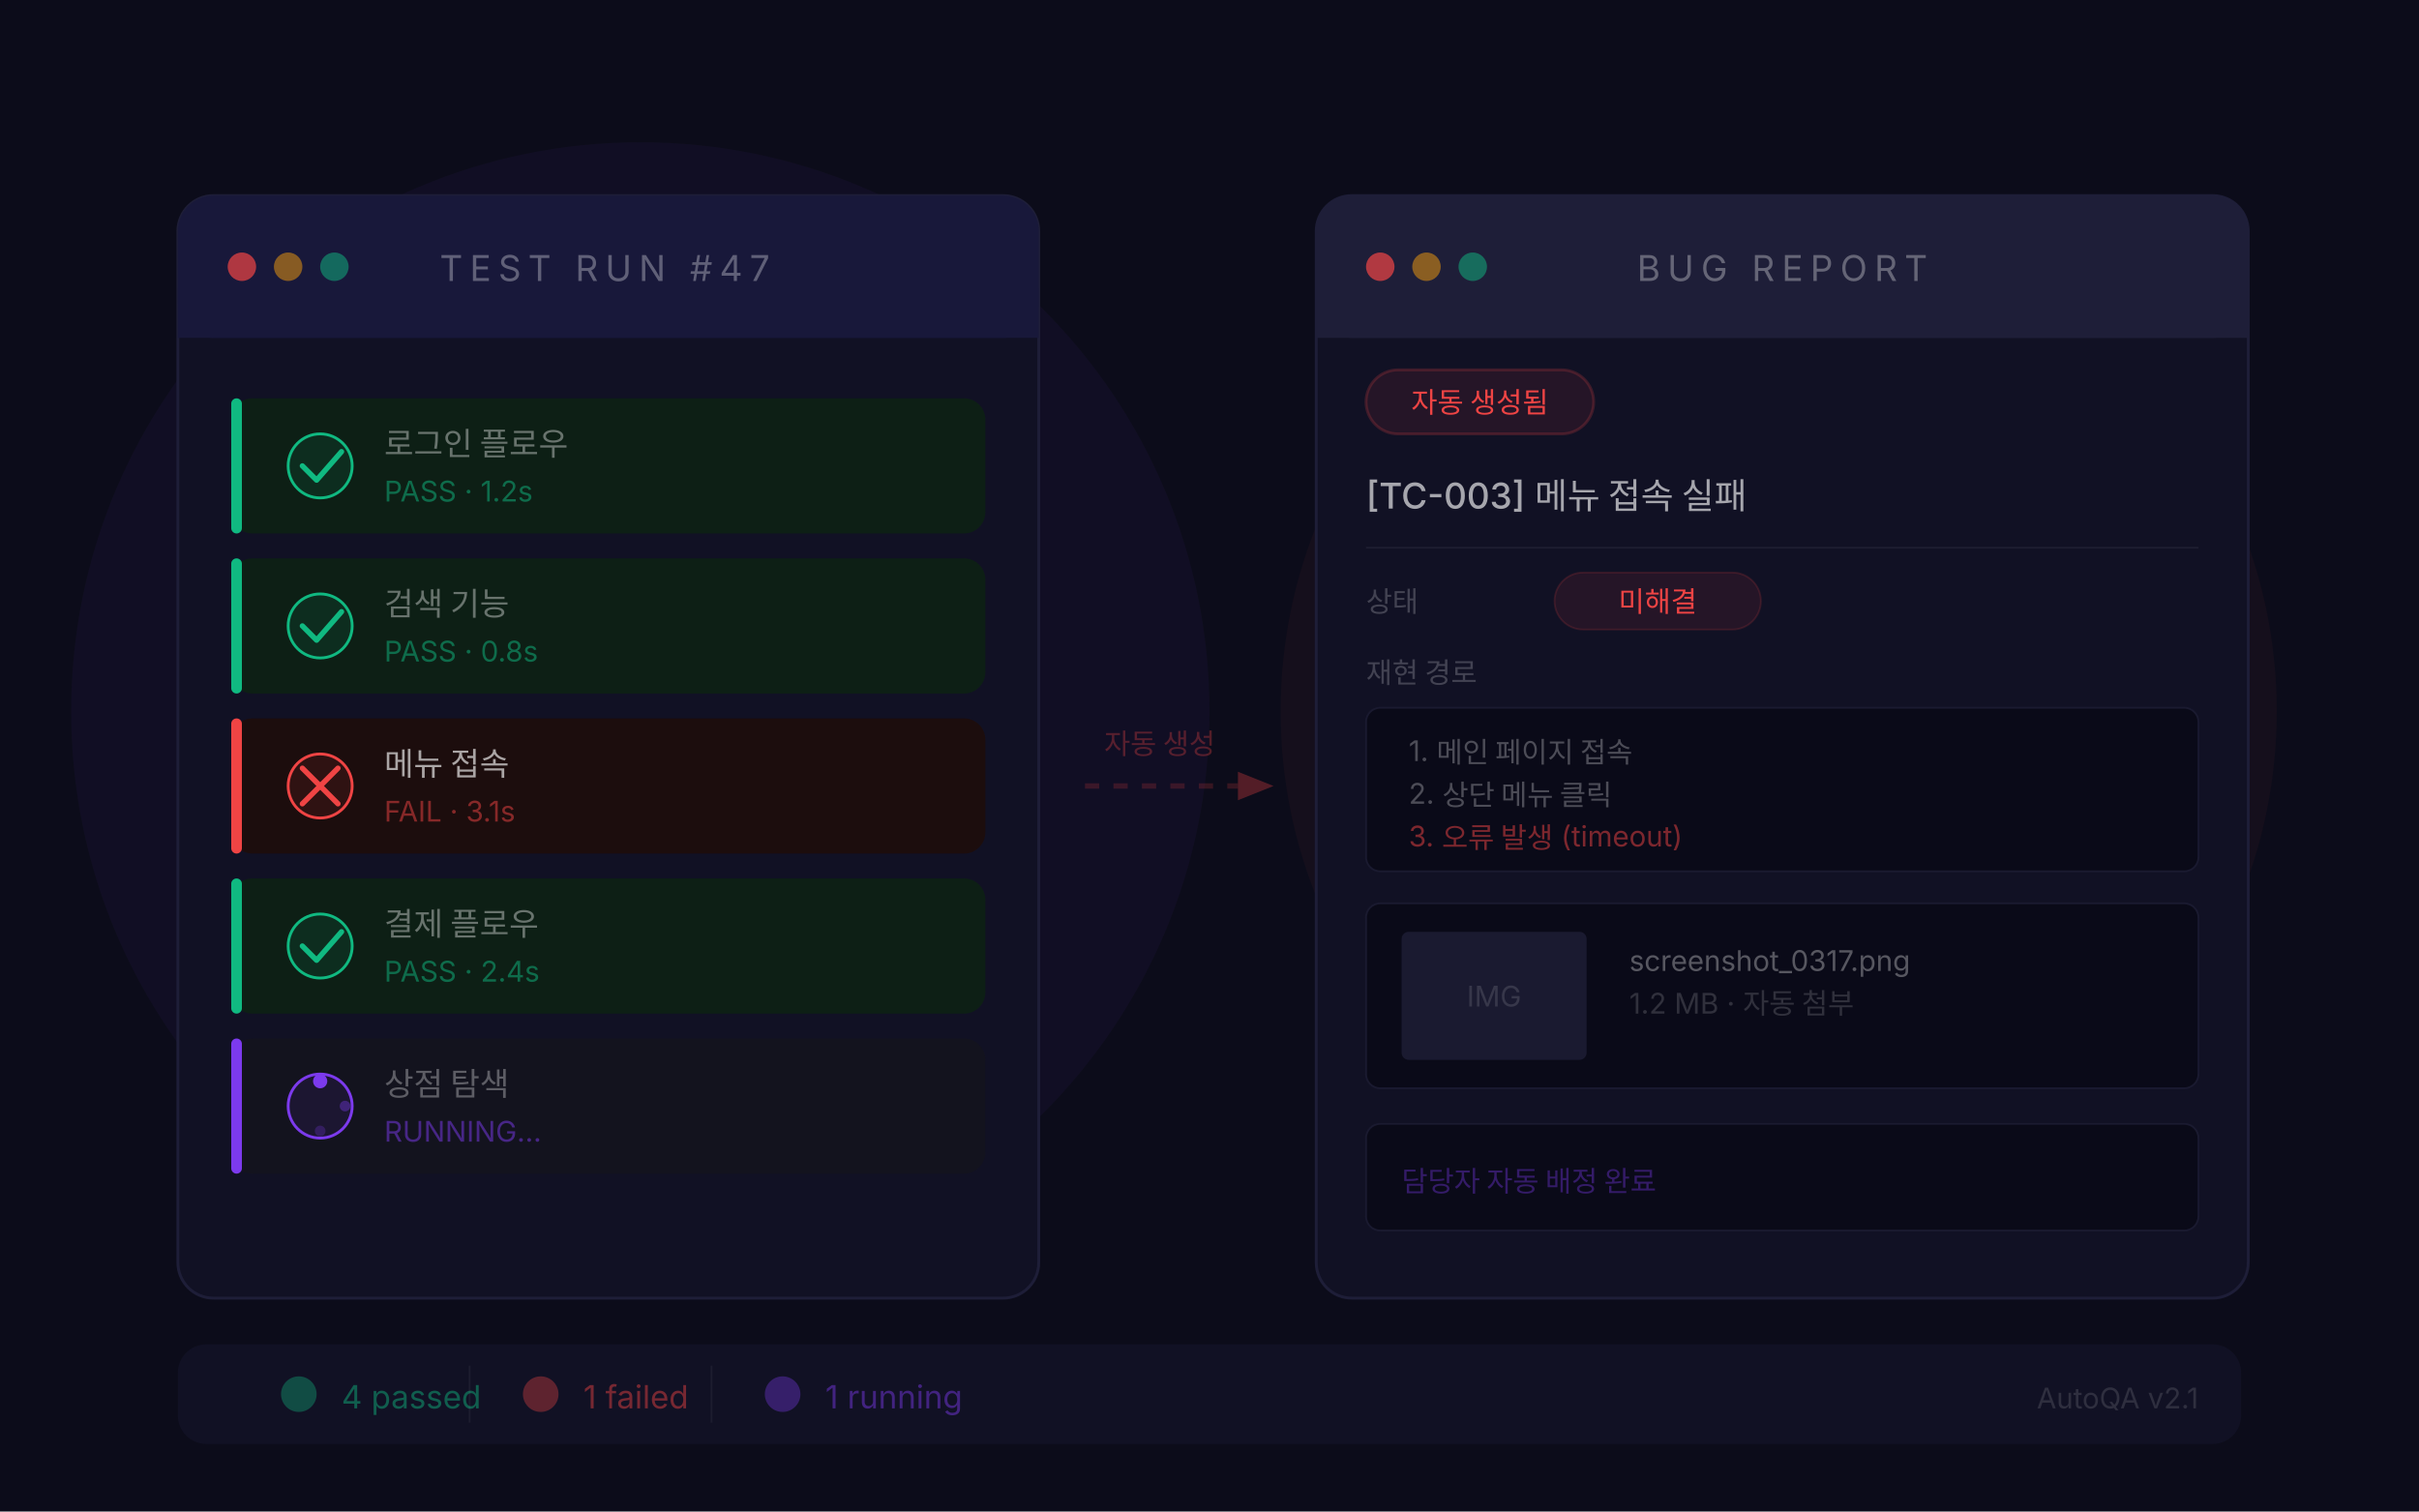
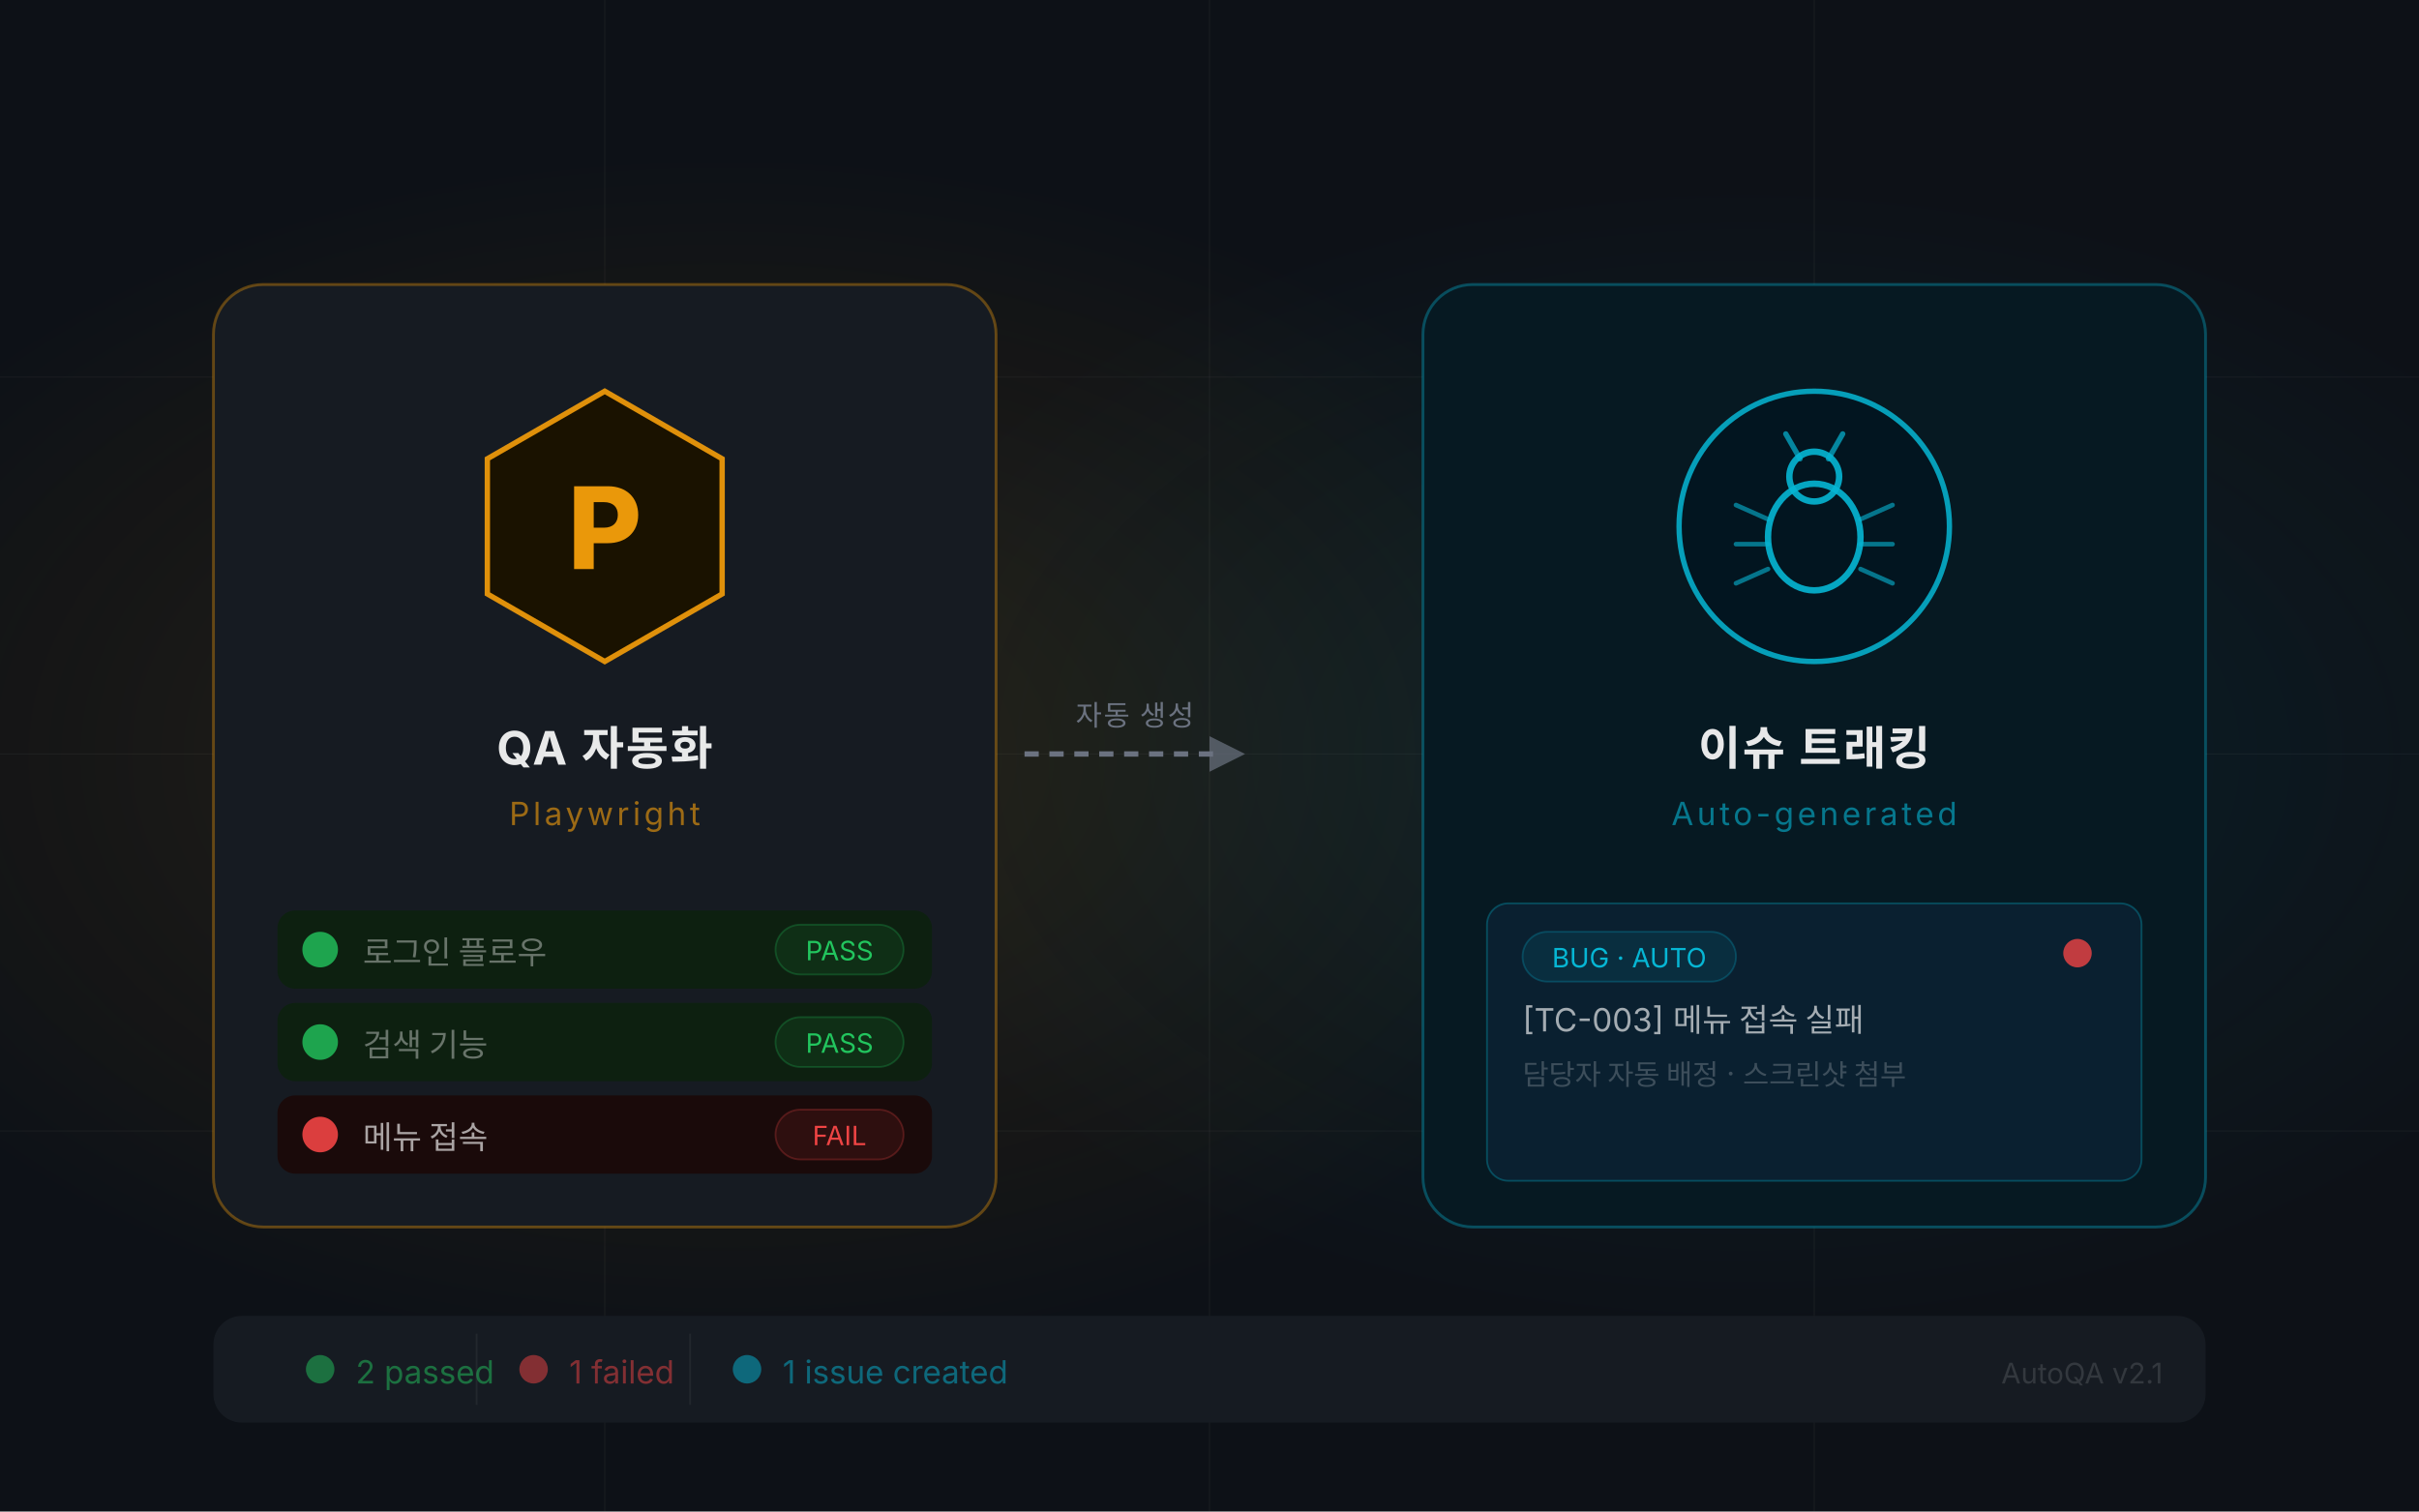
<svg xmlns="http://www.w3.org/2000/svg" width="1280" height="800" viewBox="0 0 680 425">
-   <rect width="680" height="425" fill="#0c0c1a" />
-   <circle cx="180" cy="200" r="160" fill="#7c3aed" opacity="0.05" />
-   <circle cx="500" cy="200" r="140" fill="#ef4444" opacity="0.04" />
-   <rect x="50" y="55" width="242" height="310" rx="10" fill="#111124" stroke="#1e1e38" stroke-width="0.8" />
-   <rect x="50" y="55" width="242" height="40" rx="10" fill="#18183a" />
-   <rect x="50" y="81" width="242" height="14" fill="#18183a" />
-   <circle cx="68" cy="75" r="4" fill="#ef4444" opacity="0.7" />
-   <circle cx="81" cy="75" r="4" fill="#f59e0b" opacity="0.5" />
-   <circle cx="94" cy="75" r="4" fill="#10b981" opacity="0.5" />
-   <text x="170" y="79" font-family="system-ui,-apple-system,sans-serif" font-size="10" fill="#ffffff50" text-anchor="middle" letter-spacing="2">TEST RUN #47</text>
-   <rect x="65" y="112" width="212" height="38" rx="6" fill="#0d1f15" />
-   <rect x="65" y="112" width="3" height="38" rx="1.5" fill="#10b981" />
-   <circle cx="90" cy="131" r="9" fill="#10b98118" stroke="#10b981" stroke-width="0.8" />
-   <polyline points="85,131 89,135 96,127" fill="none" stroke="#10b981" stroke-width="1.5" stroke-linecap="round" stroke-linejoin="round" />
-   <text x="108" y="128" font-family="system-ui,-apple-system,sans-serif" font-size="9" fill="#ffffff60">로그인 플로우</text>
-   <text x="108" y="141" font-family="system-ui,-apple-system,sans-serif" font-size="8" fill="#10b98180">PASS · 1.2s</text>
-   <rect x="65" y="157" width="212" height="38" rx="6" fill="#0d1f15" />
-   <rect x="65" y="157" width="3" height="38" rx="1.5" fill="#10b981" />
-   <circle cx="90" cy="176" r="9" fill="#10b98118" stroke="#10b981" stroke-width="0.8" />
-   <polyline points="85,176 89,180 96,172" fill="none" stroke="#10b981" stroke-width="1.5" stroke-linecap="round" stroke-linejoin="round" />
-   <text x="108" y="173" font-family="system-ui,-apple-system,sans-serif" font-size="9" fill="#ffffff60">검색 기능</text>
-   <text x="108" y="186" font-family="system-ui,-apple-system,sans-serif" font-size="8" fill="#10b98180">PASS · 0.8s</text>
-   <rect x="65" y="202" width="212" height="38" rx="6" fill="#1c0d0d" />
-   <rect x="65" y="202" width="3" height="38" rx="1.5" fill="#ef4444" />
-   <circle cx="90" cy="221" r="9" fill="#ef444418" stroke="#ef4444" stroke-width="0.8" />
-   <line x1="85" y1="216" x2="95" y2="226" stroke="#ef4444" stroke-width="1.5" stroke-linecap="round" />
-   <line x1="95" y1="216" x2="85" y2="226" stroke="#ef4444" stroke-width="1.5" stroke-linecap="round" />
-   <text x="108" y="218" font-family="system-ui,-apple-system,sans-serif" font-size="9" fill="#ffffffa0">메뉴 접속</text>
-   <text x="108" y="231" font-family="system-ui,-apple-system,sans-serif" font-size="8" fill="#ef444480">FAIL · 3.1s</text>
-   <rect x="65" y="247" width="212" height="38" rx="6" fill="#0d1f15" />
-   <rect x="65" y="247" width="3" height="38" rx="1.5" fill="#10b981" />
-   <circle cx="90" cy="266" r="9" fill="#10b98118" stroke="#10b981" stroke-width="0.8" />
-   <polyline points="85,266 89,270 96,262" fill="none" stroke="#10b981" stroke-width="1.5" stroke-linecap="round" stroke-linejoin="round" />
-   <text x="108" y="263" font-family="system-ui,-apple-system,sans-serif" font-size="9" fill="#ffffff60">결제 플로우</text>
-   <text x="108" y="276" font-family="system-ui,-apple-system,sans-serif" font-size="8" fill="#10b98180">PASS · 2.4s</text>
-   <rect x="65" y="292" width="212" height="38" rx="6" fill="#13131e" />
-   <rect x="65" y="292" width="3" height="38" rx="1.5" fill="#7c3aed" />
-   <circle cx="90" cy="311" r="9" fill="#7c3aed18" stroke="#7c3aed" stroke-width="0.8" />
-   <circle cx="90" cy="304" r="2" fill="#7c3aed" />
-   <circle cx="97" cy="311" r="1.5" fill="#7c3aed60" />
-   <circle cx="90" cy="318" r="1.5" fill="#7c3aed40" />
-   <text x="108" y="308" font-family="system-ui,-apple-system,sans-serif" font-size="9" fill="#ffffff50">상점 탐색</text>
-   <text x="108" y="321" font-family="system-ui,-apple-system,sans-serif" font-size="8" fill="#7c3aed80">RUNNING...</text>
-   <line x1="305" y1="221" x2="348" y2="221" stroke="#ef444430" stroke-width="1.5" stroke-dasharray="4 4" />
-   <polygon points="348,217 358,221 348,225" fill="#ef444450" />
-   <text x="326" y="212" font-family="system-ui,-apple-system,sans-serif" font-size="8" fill="#ef444450" text-anchor="middle">자동 생성</text>
-   <rect x="370" y="55" width="262" height="310" rx="10" fill="#111124" stroke="#1e1e38" stroke-width="0.8" />
-   <rect x="370" y="55" width="262" height="40" rx="10" fill="#1e1e38" />
-   <rect x="370" y="81" width="262" height="14" fill="#1e1e38" />
-   <circle cx="388" cy="75" r="4" fill="#ef4444" opacity="0.7" />
-   <circle cx="401" cy="75" r="4" fill="#f59e0b" opacity="0.5" />
-   <circle cx="414" cy="75" r="4" fill="#10b981" opacity="0.5" />
-   <text x="501" y="79" font-family="system-ui,-apple-system,sans-serif" font-size="10" fill="#ffffff50" text-anchor="middle" letter-spacing="2">BUG REPORT</text>
-   <rect x="384" y="104" width="64" height="18" rx="9" fill="#ef444418" stroke="#ef444435" stroke-width="0.8" />
-   <text x="416" y="116" font-family="system-ui,-apple-system,sans-serif" font-size="8" fill="#ef4444" text-anchor="middle">자동 생성됨</text>
-   <text x="384" y="143" font-family="system-ui,-apple-system,sans-serif" font-size="10" fill="#ffffffa0" font-weight="500">[TC-003] 메뉴 접속 실패</text>
-   <line x1="384" y1="154" x2="618" y2="154" stroke="#ffffff0e" stroke-width="0.5" />
-   <text x="384" y="172" font-family="system-ui,-apple-system,sans-serif" font-size="8" fill="#ffffff35">상태</text>
-   <rect x="437" y="161" width="58" height="16" rx="8" fill="#ef444418" stroke="#ef444428" stroke-width="0.5" />
-   <text x="466" y="172" font-family="system-ui,-apple-system,sans-serif" font-size="8" fill="#ef4444" text-anchor="middle">미해결</text>
-   <text x="384" y="192" font-family="system-ui,-apple-system,sans-serif" font-size="8" fill="#ffffff35">재현 경로</text>
-   <rect x="384" y="199" width="234" height="46" rx="4" fill="#0a0a18" stroke="#1a1a30" stroke-width="0.5" />
-   <text x="396" y="214" font-family="system-ui,-apple-system,sans-serif" font-size="8" fill="#ffffff45">1. 메인 페이지 접속</text>
-   <text x="396" y="226" font-family="system-ui,-apple-system,sans-serif" font-size="8" fill="#ffffff45">2. 상단 메뉴 클릭</text>
-   <text x="396" y="238" font-family="system-ui,-apple-system,sans-serif" font-size="8" fill="#ef444480">3. 오류 발생 (timeout)</text>
-   <rect x="384" y="254" width="234" height="52" rx="4" fill="#0a0a18" stroke="#1a1a30" stroke-width="0.5" />
-   <rect x="394" y="262" width="52" height="36" rx="2" fill="#1a1a30" />
-   <text x="420" y="283" font-family="system-ui,-apple-system,sans-serif" font-size="8" fill="#ffffff20" text-anchor="middle">IMG</text>
-   <text x="458" y="273" font-family="system-ui,-apple-system,sans-serif" font-size="8" fill="#ffffff50">screenshot_0317.png</text>
-   <text x="458" y="285" font-family="system-ui,-apple-system,sans-serif" font-size="8" fill="#ffffff28">1.2 MB · 자동 첨부</text>
-   <rect x="384" y="316" width="234" height="30" rx="4" fill="#0a0a18" stroke="#1a1a30" stroke-width="0.5" />
-   <text x="394" y="335" font-family="system-ui,-apple-system,sans-serif" font-size="8" fill="#7c3aed60">담당자 자동 배정 완료</text>
-   <rect x="50" y="378" width="580" height="28" rx="8" fill="#111124" />
-   <circle cx="84" cy="392" r="5" fill="#10b981" opacity="0.35" />
-   <text x="96" y="396" font-family="system-ui,-apple-system,sans-serif" font-size="9" fill="#10b98175">4 passed</text>
-   <line x1="132" y1="384" x2="132" y2="400" stroke="#ffffff0d" stroke-width="0.5" />
-   <circle cx="152" cy="392" r="5" fill="#ef4444" opacity="0.35" />
-   <text x="164" y="396" font-family="system-ui,-apple-system,sans-serif" font-size="9" fill="#ef444475">1 failed</text>
-   <line x1="200" y1="384" x2="200" y2="400" stroke="#ffffff0d" stroke-width="0.5" />
-   <circle cx="220" cy="392" r="5" fill="#7c3aed" opacity="0.35" />
-   <text x="232" y="396" font-family="system-ui,-apple-system,sans-serif" font-size="9" fill="#7c3aed75">1 running</text>
-   <text x="618" y="396" font-family="system-ui,-apple-system,sans-serif" font-size="8" fill="#ffffff20" text-anchor="end">AutoQA v2.1</text>
+   <rect width="680" height="425" fill="#0d1117" />
+   <line x1="0" y1="106" x2="680" y2="106" stroke="#ffffff" stroke-width="0.3" opacity="0.04" />
+   <line x1="0" y1="212" x2="680" y2="212" stroke="#ffffff" stroke-width="0.3" opacity="0.04" />
+   <line x1="0" y1="318" x2="680" y2="318" stroke="#ffffff" stroke-width="0.3" opacity="0.04" />
+   <line x1="170" y1="0" x2="170" y2="425" stroke="#ffffff" stroke-width="0.3" opacity="0.04" />
+   <line x1="340" y1="0" x2="340" y2="425" stroke="#ffffff" stroke-width="0.3" opacity="0.04" />
+   <line x1="510" y1="0" x2="510" y2="425" stroke="#ffffff" stroke-width="0.3" opacity="0.04" />
+   <radialGradient id="glowAmber" cx="30%" cy="50%" r="40%">
+     <stop offset="0%" stop-color="#f59e0b" stop-opacity="0.12" />
+     <stop offset="100%" stop-color="#f59e0b" stop-opacity="0" />
+   </radialGradient>
+   <rect width="680" height="425" fill="url(#glowAmber)" />
+   <radialGradient id="glowCyan" cx="72%" cy="50%" r="38%">
+     <stop offset="0%" stop-color="#06b6d4" stop-opacity="0.1" />
+     <stop offset="100%" stop-color="#06b6d4" stop-opacity="0" />
+   </radialGradient>
+   <rect width="680" height="425" fill="url(#glowCyan)" />
+   <rect x="60" y="80" width="220" height="265" rx="14" fill="#161b22" stroke="#f59e0b" stroke-width="0.8" stroke-opacity="0.35" />
+   <g transform="translate(170, 148)">
+     <polygon points="0,-38 33,-19 33,19 0,38 -33,19 -33,-19" fill="#1a1200" stroke="#f59e0b" stroke-width="1.5" stroke-opacity="0.9" />
+     <text x="0" y="12" font-family="system-ui,-apple-system,sans-serif" font-size="32" font-weight="800" fill="#f59e0b" text-anchor="middle" opacity="0.95">P</text>
+   </g>
+   <text x="170" y="215" font-family="system-ui,-apple-system,sans-serif" font-size="13" font-weight="700" fill="#ffffff" text-anchor="middle" opacity="0.9" letter-spacing="0.5">QA 자동화</text>
+   <text x="170" y="232" font-family="system-ui,-apple-system,sans-serif" font-size="9" font-weight="400" fill="#f59e0b" text-anchor="middle" opacity="0.6" letter-spacing="1">Playwright</text>
+   <g transform="translate(78, 256)">
+     <rect width="184" height="22" rx="5" fill="#0d2010" />
+     <circle cx="12" cy="11" r="5" fill="#22c55e" opacity="0.8" />
+     <text x="24" y="15" font-family="system-ui,-apple-system,sans-serif" font-size="9" fill="#ffffff60">로그인 플로우</text>
+     <rect x="140" y="4" width="36" height="14" rx="7" fill="#22c55e18" stroke="#22c55e40" stroke-width="0.5" />
+     <text x="158" y="14" font-family="system-ui,-apple-system,sans-serif" font-size="7.5" fill="#22c55e" text-anchor="middle">PASS</text>
+   </g>
+   <g transform="translate(78, 282)">
+     <rect width="184" height="22" rx="5" fill="#0d2010" />
+     <circle cx="12" cy="11" r="5" fill="#22c55e" opacity="0.8" />
+     <text x="24" y="15" font-family="system-ui,-apple-system,sans-serif" font-size="9" fill="#ffffff60">검색 기능</text>
+     <rect x="140" y="4" width="36" height="14" rx="7" fill="#22c55e18" stroke="#22c55e40" stroke-width="0.5" />
+     <text x="158" y="14" font-family="system-ui,-apple-system,sans-serif" font-size="7.5" fill="#22c55e" text-anchor="middle">PASS</text>
+   </g>
+   <g transform="translate(78, 308)">
+     <rect width="184" height="22" rx="5" fill="#1a0a0a" />
+     <circle cx="12" cy="11" r="5" fill="#ef4444" opacity="0.9" />
+     <text x="24" y="15" font-family="system-ui,-apple-system,sans-serif" font-size="9" fill="#ffffffa0">메뉴 접속</text>
+     <rect x="140" y="4" width="36" height="14" rx="7" fill="#ef444418" stroke="#ef444440" stroke-width="0.5" />
+     <text x="158" y="14" font-family="system-ui,-apple-system,sans-serif" font-size="7.5" fill="#ef4444" text-anchor="middle">FAIL</text>
+   </g>
+   <g transform="translate(316, 200)">
+     <line x1="-28" y1="12" x2="28" y2="12" stroke="#6b7280" stroke-width="1.5" stroke-dasharray="4 3" />
+     <polygon points="24,7 34,12 24,17" fill="#6b7280" opacity="0.7" />
+     <text x="3" y="4" font-family="system-ui,-apple-system,sans-serif" font-size="8" fill="#6b7280" text-anchor="middle" letter-spacing="0.5">자동 생성</text>
+   </g>
+   <rect x="400" y="80" width="220" height="265" rx="14" fill="#061922" stroke="#06b6d4" stroke-width="0.8" stroke-opacity="0.35" />
+   <g transform="translate(510, 148)">
+     <circle r="38" fill="#021520" stroke="#06b6d4" stroke-width="1.5" stroke-opacity="0.85" />
+     <ellipse cx="0" cy="3" rx="13" ry="15" fill="none" stroke="#06b6d4" stroke-width="1.8" opacity="0.9" />
+     <circle cx="0" cy="-14" r="7" fill="none" stroke="#06b6d4" stroke-width="1.8" opacity="0.9" />
+     <line x1="-4" y1="-19" x2="-8" y2="-26" stroke="#06b6d4" stroke-width="1.5" stroke-linecap="round" opacity="0.7" />
+     <line x1="4" y1="-19" x2="8" y2="-26" stroke="#06b6d4" stroke-width="1.5" stroke-linecap="round" opacity="0.7" />
+     <line x1="-13" y1="-2" x2="-22" y2="-6" stroke="#06b6d4" stroke-width="1.3" stroke-linecap="round" opacity="0.6" />
+     <line x1="-13" y1="5" x2="-22" y2="5" stroke="#06b6d4" stroke-width="1.3" stroke-linecap="round" opacity="0.6" />
+     <line x1="-13" y1="12" x2="-22" y2="16" stroke="#06b6d4" stroke-width="1.3" stroke-linecap="round" opacity="0.6" />
+     <line x1="13" y1="-2" x2="22" y2="-6" stroke="#06b6d4" stroke-width="1.3" stroke-linecap="round" opacity="0.6" />
+     <line x1="13" y1="5" x2="22" y2="5" stroke="#06b6d4" stroke-width="1.3" stroke-linecap="round" opacity="0.6" />
+     <line x1="13" y1="12" x2="22" y2="16" stroke="#06b6d4" stroke-width="1.3" stroke-linecap="round" opacity="0.6" />
+   </g>
+   <text x="510" y="215" font-family="system-ui,-apple-system,sans-serif" font-size="13" font-weight="700" fill="#ffffff" text-anchor="middle" opacity="0.9" letter-spacing="0.5">이슈 트래킹</text>
+   <text x="510" y="232" font-family="system-ui,-apple-system,sans-serif" font-size="9" font-weight="400" fill="#06b6d4" text-anchor="middle" opacity="0.6" letter-spacing="1">Auto-generated</text>
+   <rect x="418" y="254" width="184" height="78" rx="6" fill="#0a2030" stroke="#06b6d450" stroke-width="0.5" />
+   <rect x="428" y="262" width="60" height="14" rx="7" fill="#06b6d418" stroke="#06b6d440" stroke-width="0.5" />
+   <text x="458" y="272" font-family="system-ui,-apple-system,sans-serif" font-size="7.5" fill="#06b6d4" text-anchor="middle">BUG · AUTO</text>
+   <text x="428" y="290" font-family="system-ui,-apple-system,sans-serif" font-size="9" fill="#ffffffa0">[TC-003] 메뉴 접속 실패</text>
+   <text x="428" y="305" font-family="system-ui,-apple-system,sans-serif" font-size="8" fill="#ffffff35">담당자 자동 배정 · 스크린샷 첨부</text>
+   <circle cx="584" cy="268" r="4" fill="#ef4444" opacity="0.8" />
+   <rect x="60" y="370" width="560" height="30" rx="8" fill="#161b22" />
+   <circle cx="90" cy="385" r="4" fill="#22c55e" opacity="0.5" />
+   <text x="100" y="389" font-family="system-ui,-apple-system,sans-serif" font-size="9" fill="#22c55e80">2 passed</text>
+   <line x1="134" y1="375" x2="134" y2="395" stroke="#ffffff0d" stroke-width="0.5" />
+   <circle cx="150" cy="385" r="4" fill="#ef4444" opacity="0.5" />
+   <text x="160" y="389" font-family="system-ui,-apple-system,sans-serif" font-size="9" fill="#ef444480">1 failed</text>
+   <line x1="194" y1="375" x2="194" y2="395" stroke="#ffffff0d" stroke-width="0.5" />
+   <circle cx="210" cy="385" r="4" fill="#06b6d4" opacity="0.5" />
+   <text x="220" y="389" font-family="system-ui,-apple-system,sans-serif" font-size="9" fill="#06b6d480">1 issue created</text>
+   <text x="608" y="389" font-family="system-ui,-apple-system,sans-serif" font-size="8" fill="#ffffff20" text-anchor="end">AutoQA v2.1</text>
</svg>
